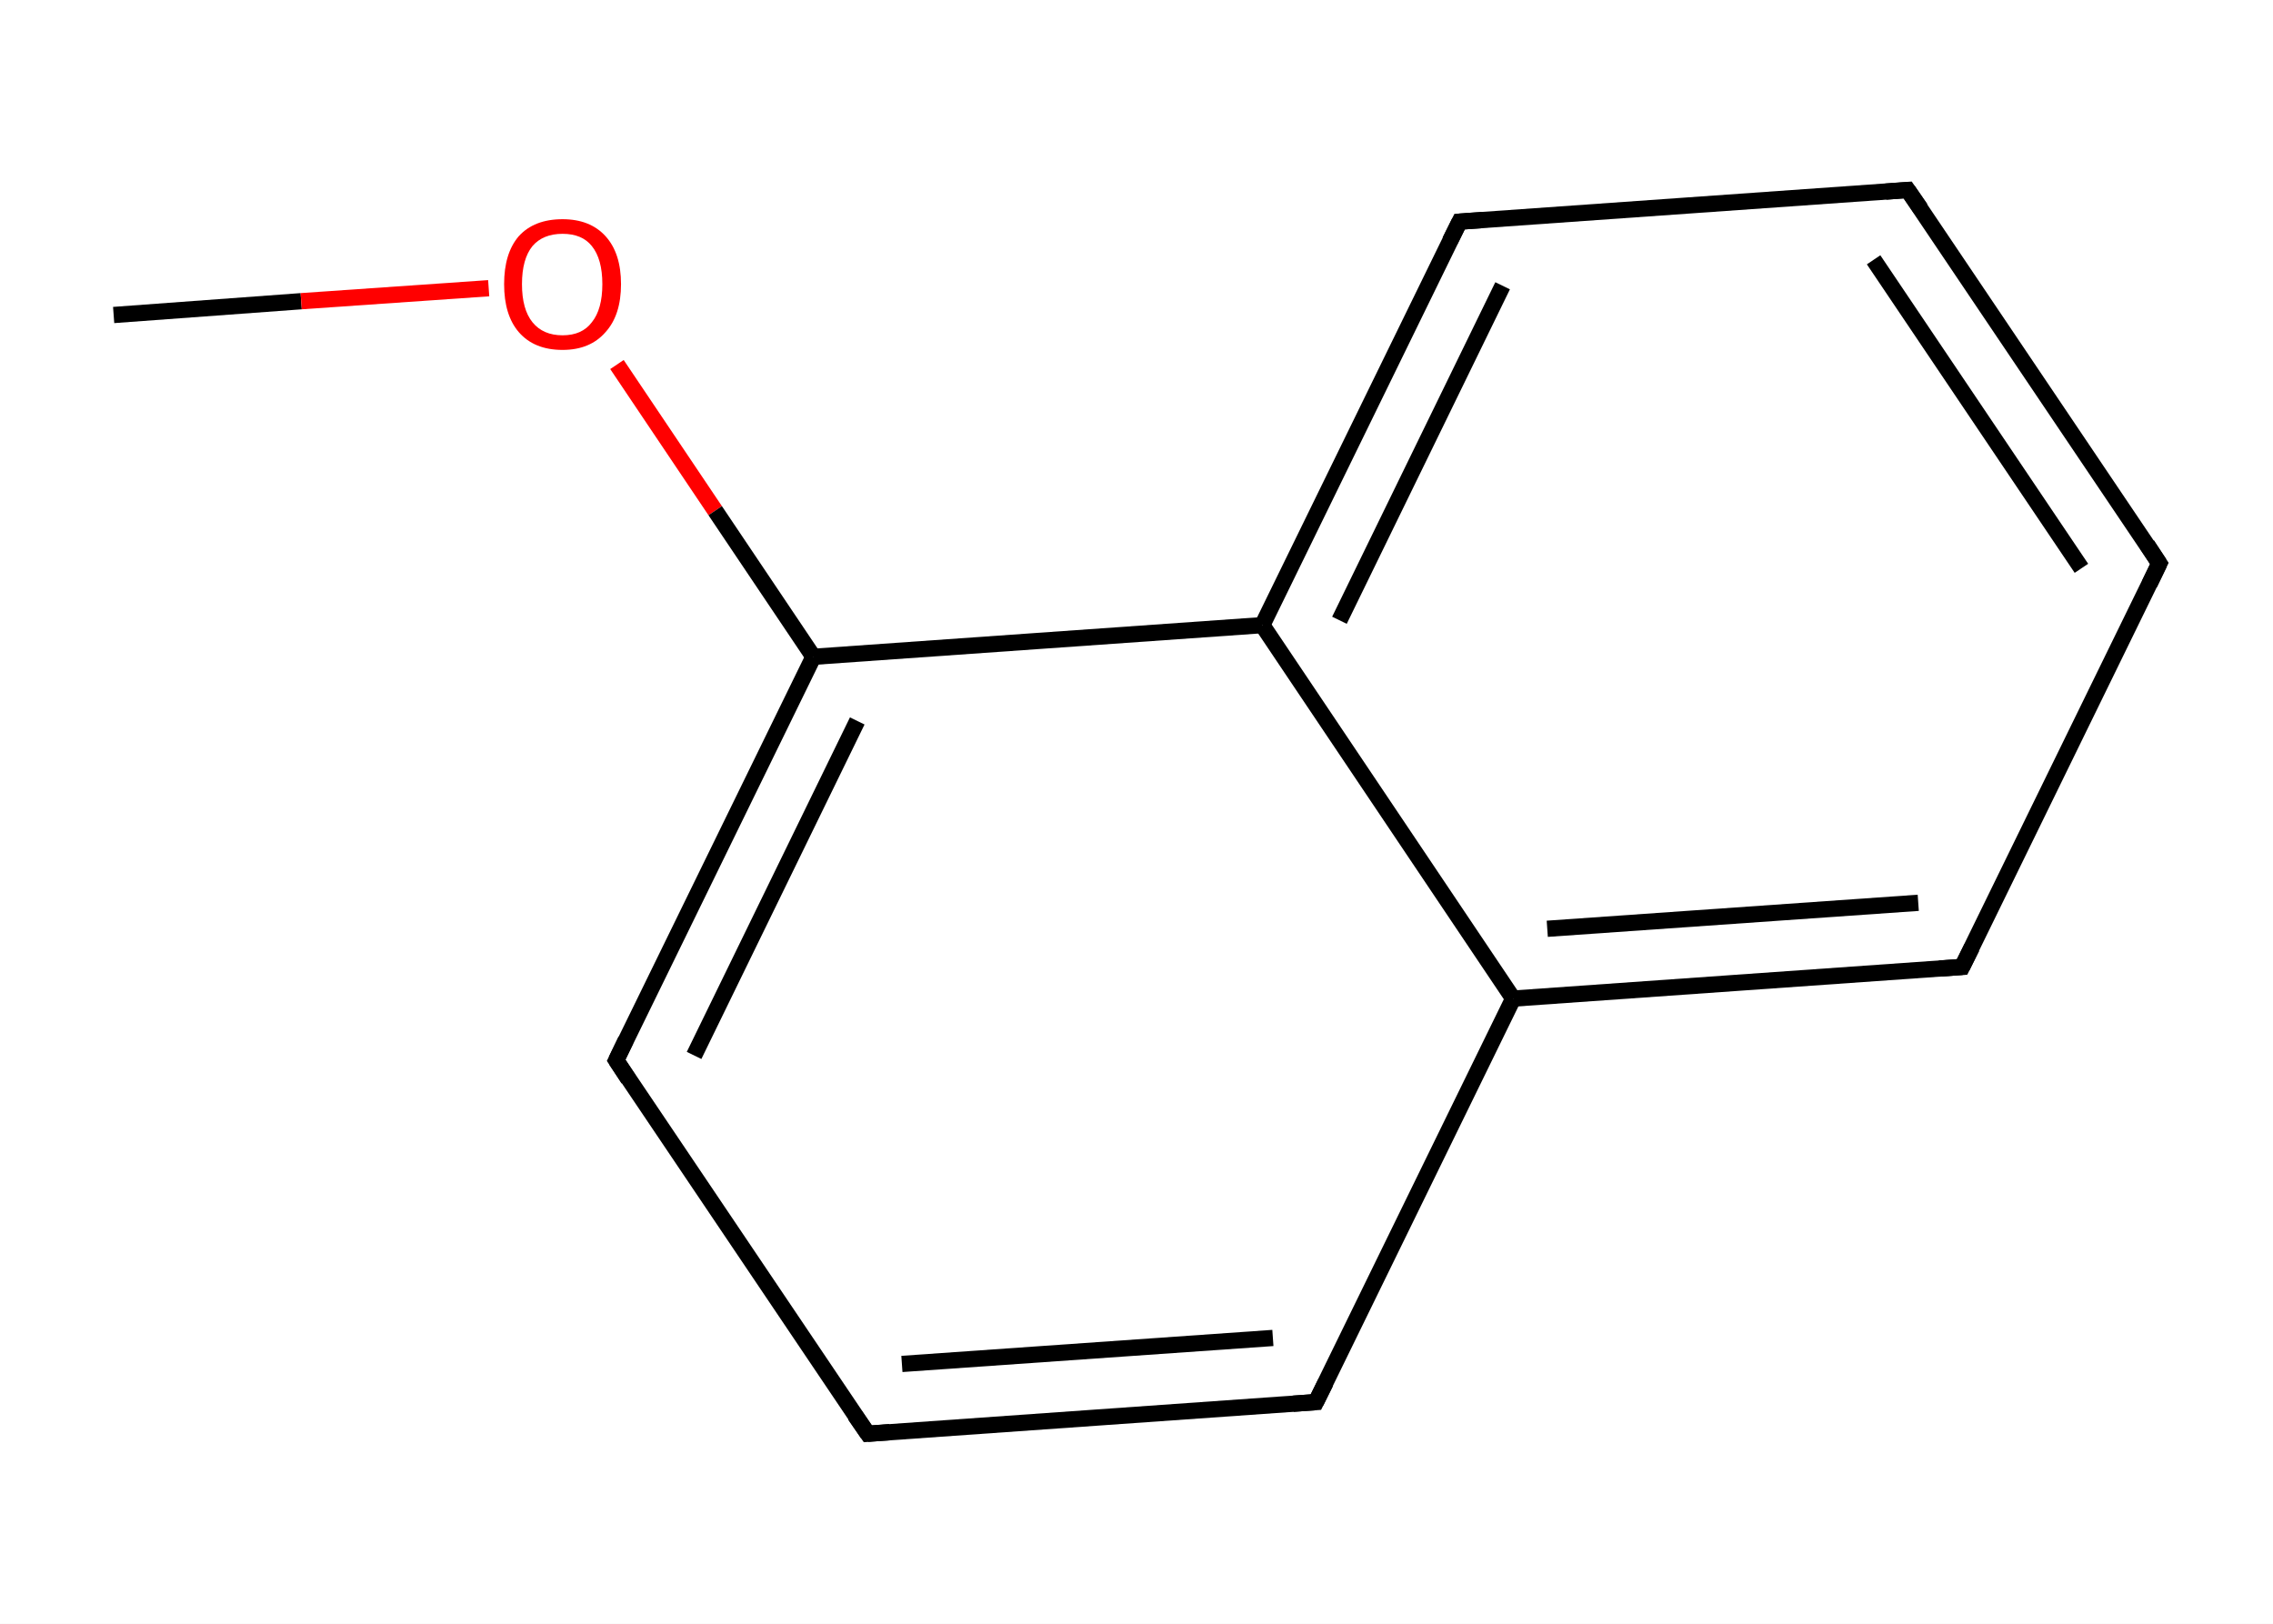
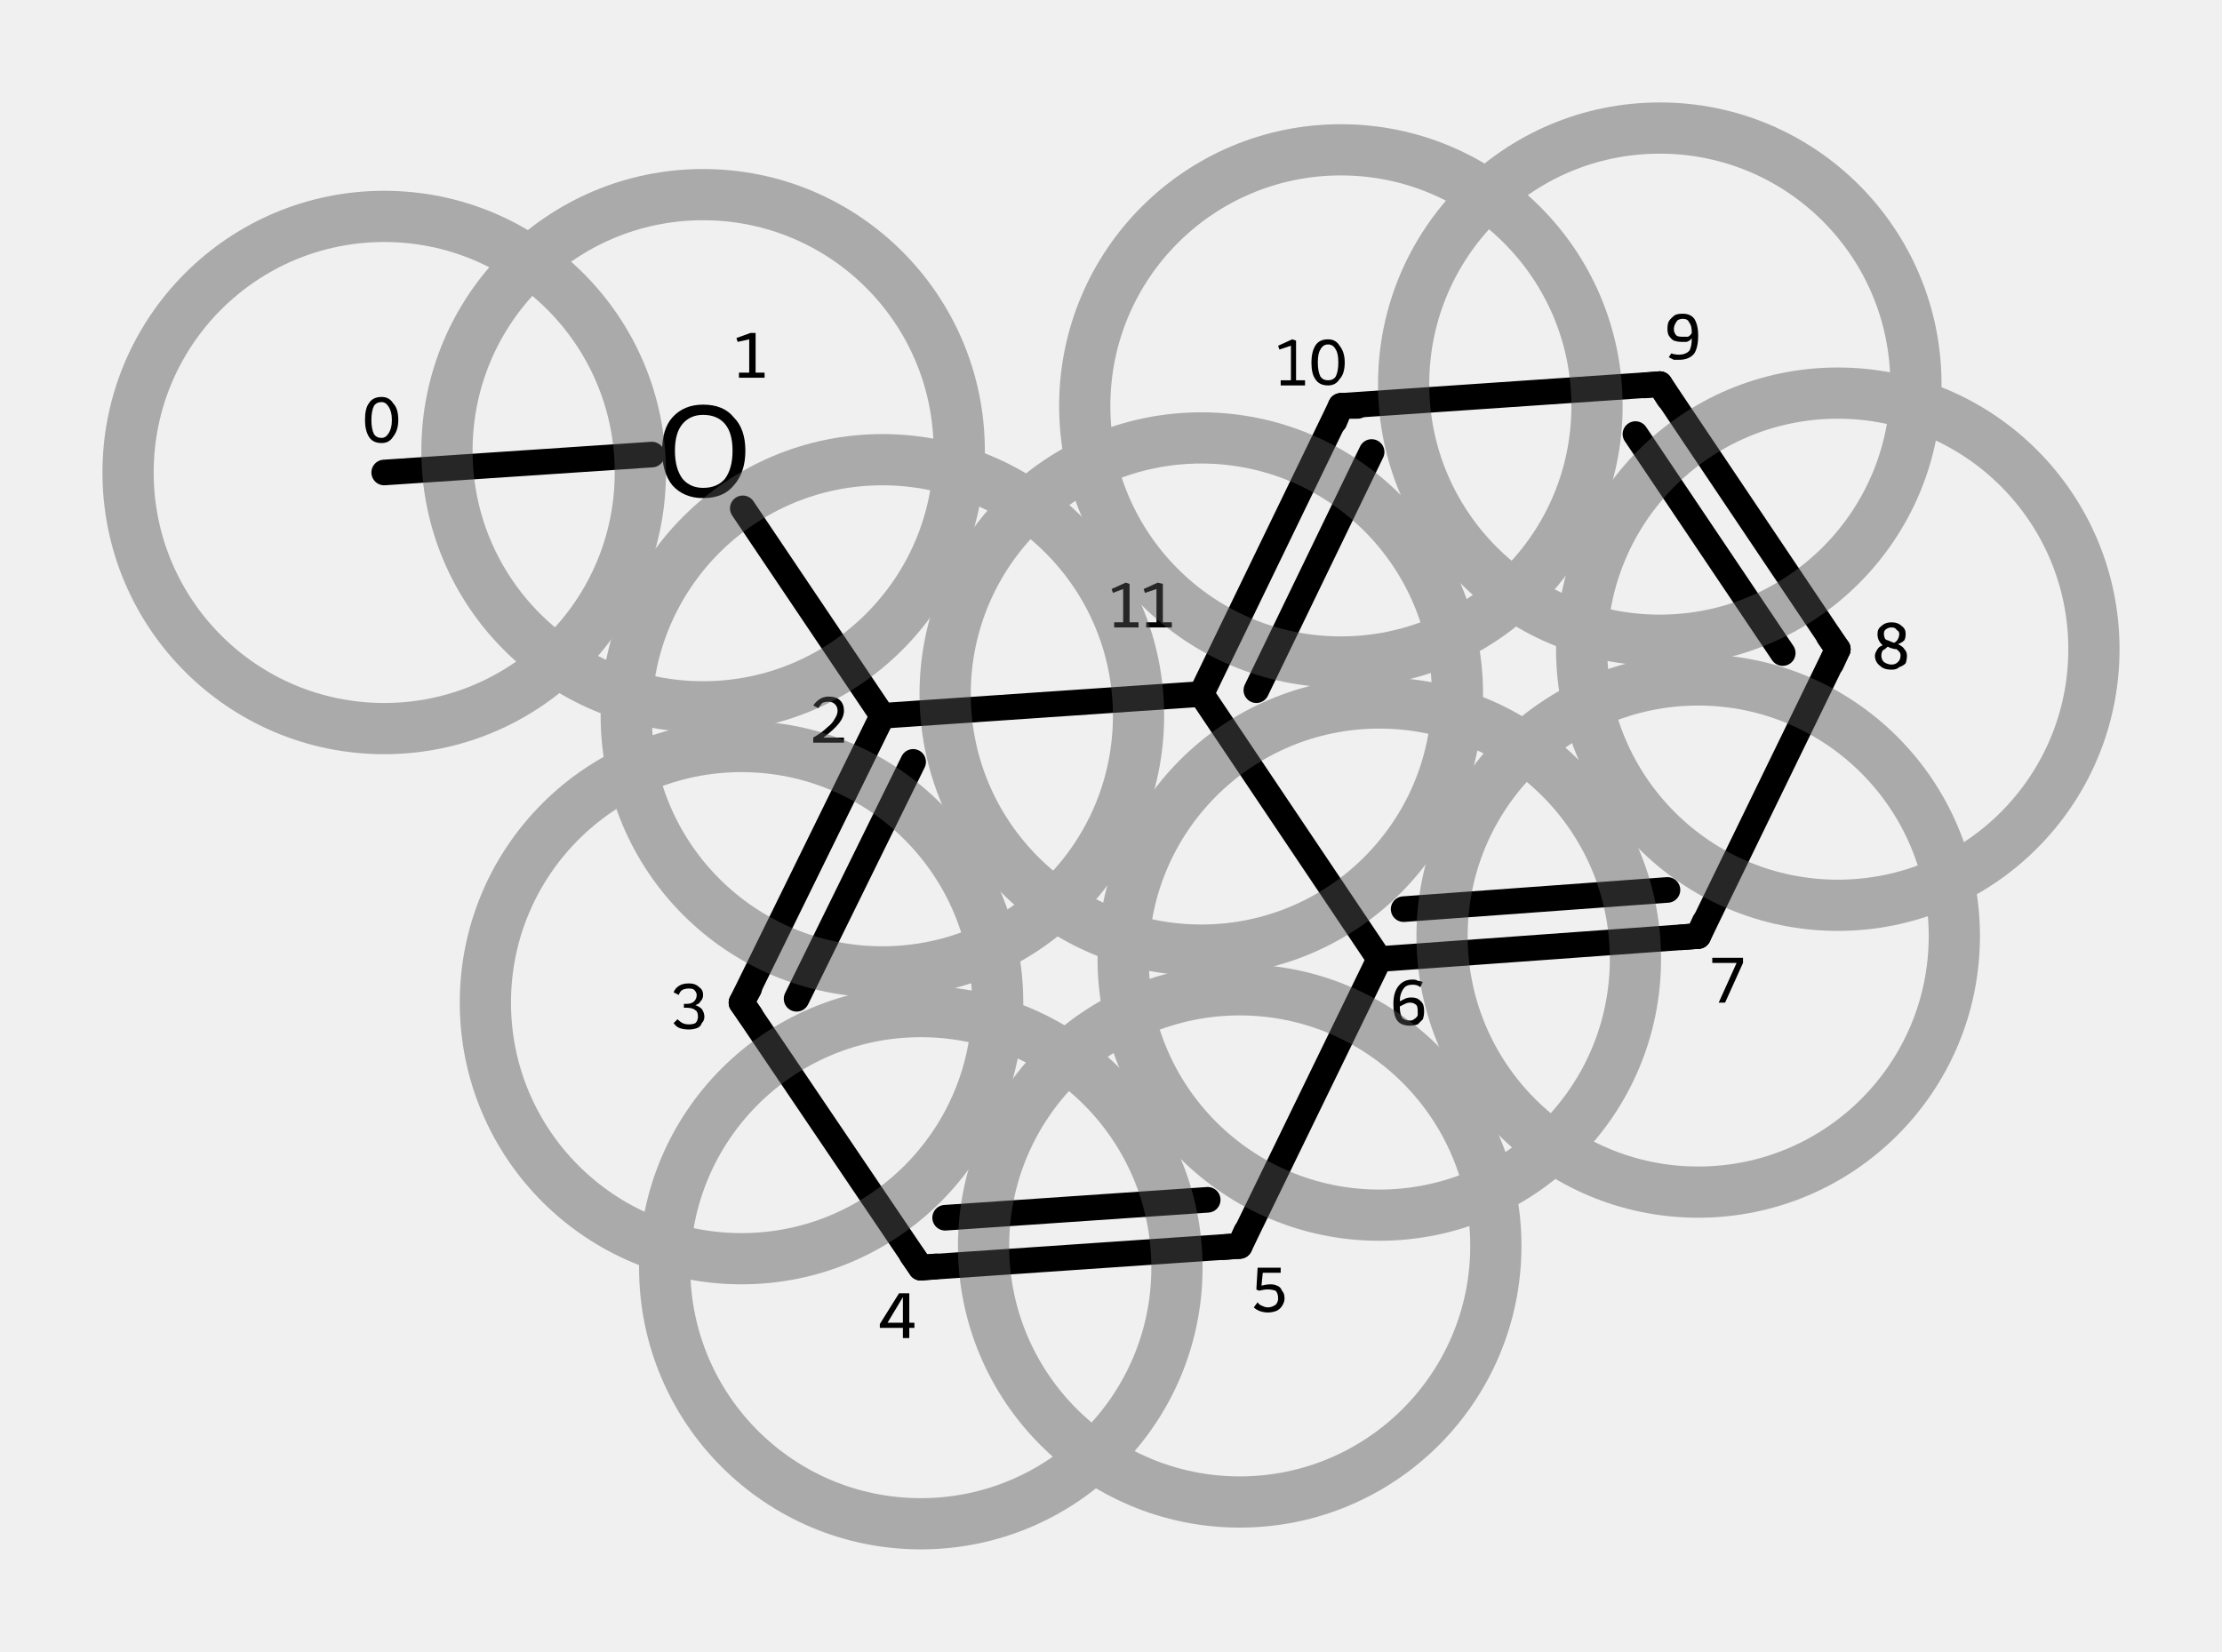
- <svg xmlns="http://www.w3.org/2000/svg" version="1.1" baseProfile="full" xml:space="preserve" width="280px" height="200px" viewBox="0 0 280 200">
-   <rect style="opacity:1.0;fill:#FFFFFF;stroke:none" width="280.0" height="200.0" x="0.0" y="0.0"> </rect>
-   <path class="bond-0 atom-0 atom-1" d="M 14.0,38.8 L 37.1,37.1" style="fill:none;fill-rule:evenodd;stroke:#000000;stroke-width:2.0px;stroke-linecap:butt;stroke-linejoin:miter;stroke-opacity:1" />
-   <path class="bond-0 atom-0 atom-1" d="M 37.1,37.1 L 60.2,35.5" style="fill:none;fill-rule:evenodd;stroke:#FF0000;stroke-width:2.0px;stroke-linecap:butt;stroke-linejoin:miter;stroke-opacity:1" />
-   <path class="bond-1 atom-1 atom-2" d="M 76.0,44.9 L 88.1,62.9" style="fill:none;fill-rule:evenodd;stroke:#FF0000;stroke-width:2.0px;stroke-linecap:butt;stroke-linejoin:miter;stroke-opacity:1" />
-   <path class="bond-1 atom-1 atom-2" d="M 88.1,62.9 L 100.2,80.9" style="fill:none;fill-rule:evenodd;stroke:#000000;stroke-width:2.0px;stroke-linecap:butt;stroke-linejoin:miter;stroke-opacity:1" />
-   <path class="bond-2 atom-2 atom-3" d="M 100.2,80.9 L 75.9,130.6" style="fill:none;fill-rule:evenodd;stroke:#000000;stroke-width:2.0px;stroke-linecap:butt;stroke-linejoin:miter;stroke-opacity:1" />
-   <path class="bond-2 atom-2 atom-3" d="M 105.6,88.8 L 85.5,130.0" style="fill:none;fill-rule:evenodd;stroke:#000000;stroke-width:2.0px;stroke-linecap:butt;stroke-linejoin:miter;stroke-opacity:1" />
-   <path class="bond-3 atom-3 atom-4" d="M 75.9,130.6 L 106.9,176.6" style="fill:none;fill-rule:evenodd;stroke:#000000;stroke-width:2.0px;stroke-linecap:butt;stroke-linejoin:miter;stroke-opacity:1" />
-   <path class="bond-4 atom-4 atom-5" d="M 106.9,176.6 L 162.1,172.7" style="fill:none;fill-rule:evenodd;stroke:#000000;stroke-width:2.0px;stroke-linecap:butt;stroke-linejoin:miter;stroke-opacity:1" />
-   <path class="bond-4 atom-4 atom-5" d="M 111.1,168.0 L 156.8,164.8" style="fill:none;fill-rule:evenodd;stroke:#000000;stroke-width:2.0px;stroke-linecap:butt;stroke-linejoin:miter;stroke-opacity:1" />
-   <path class="bond-5 atom-5 atom-6" d="M 162.1,172.7 L 186.4,123.0" style="fill:none;fill-rule:evenodd;stroke:#000000;stroke-width:2.0px;stroke-linecap:butt;stroke-linejoin:miter;stroke-opacity:1" />
-   <path class="bond-6 atom-6 atom-7" d="M 186.4,123.0 L 241.7,119.1" style="fill:none;fill-rule:evenodd;stroke:#000000;stroke-width:2.0px;stroke-linecap:butt;stroke-linejoin:miter;stroke-opacity:1" />
-   <path class="bond-6 atom-6 atom-7" d="M 190.6,114.4 L 236.3,111.2" style="fill:none;fill-rule:evenodd;stroke:#000000;stroke-width:2.0px;stroke-linecap:butt;stroke-linejoin:miter;stroke-opacity:1" />
-   <path class="bond-7 atom-7 atom-8" d="M 241.7,119.1 L 266.0,69.4" style="fill:none;fill-rule:evenodd;stroke:#000000;stroke-width:2.0px;stroke-linecap:butt;stroke-linejoin:miter;stroke-opacity:1" />
-   <path class="bond-8 atom-8 atom-9" d="M 266.0,69.4 L 235.0,23.4" style="fill:none;fill-rule:evenodd;stroke:#000000;stroke-width:2.0px;stroke-linecap:butt;stroke-linejoin:miter;stroke-opacity:1" />
-   <path class="bond-8 atom-8 atom-9" d="M 256.4,70.0 L 230.8,32.0" style="fill:none;fill-rule:evenodd;stroke:#000000;stroke-width:2.0px;stroke-linecap:butt;stroke-linejoin:miter;stroke-opacity:1" />
-   <path class="bond-9 atom-9 atom-10" d="M 235.0,23.4 L 179.8,27.3" style="fill:none;fill-rule:evenodd;stroke:#000000;stroke-width:2.0px;stroke-linecap:butt;stroke-linejoin:miter;stroke-opacity:1" />
-   <path class="bond-10 atom-10 atom-11" d="M 179.8,27.3 L 155.5,77.0" style="fill:none;fill-rule:evenodd;stroke:#000000;stroke-width:2.0px;stroke-linecap:butt;stroke-linejoin:miter;stroke-opacity:1" />
-   <path class="bond-10 atom-10 atom-11" d="M 185.1,35.2 L 165.0,76.4" style="fill:none;fill-rule:evenodd;stroke:#000000;stroke-width:2.0px;stroke-linecap:butt;stroke-linejoin:miter;stroke-opacity:1" />
-   <path class="bond-11 atom-11 atom-2" d="M 155.5,77.0 L 100.2,80.9" style="fill:none;fill-rule:evenodd;stroke:#000000;stroke-width:2.0px;stroke-linecap:butt;stroke-linejoin:miter;stroke-opacity:1" />
-   <path class="bond-12 atom-11 atom-6" d="M 155.5,77.0 L 186.4,123.0" style="fill:none;fill-rule:evenodd;stroke:#000000;stroke-width:2.0px;stroke-linecap:butt;stroke-linejoin:miter;stroke-opacity:1" />
-   <path d="M 77.1,128.1 L 75.9,130.6 L 77.4,132.9" style="fill:none;stroke:#000000;stroke-width:2.0px;stroke-linecap:butt;stroke-linejoin:miter;stroke-miterlimit:10;stroke-opacity:1;" />
-   <path d="M 105.3,174.3 L 106.9,176.6 L 109.6,176.4" style="fill:none;stroke:#000000;stroke-width:2.0px;stroke-linecap:butt;stroke-linejoin:miter;stroke-miterlimit:10;stroke-opacity:1;" />
-   <path d="M 159.3,172.9 L 162.1,172.7 L 163.3,170.3" style="fill:none;stroke:#000000;stroke-width:2.0px;stroke-linecap:butt;stroke-linejoin:miter;stroke-miterlimit:10;stroke-opacity:1;" />
-   <path d="M 238.9,119.3 L 241.7,119.1 L 242.9,116.7" style="fill:none;stroke:#000000;stroke-width:2.0px;stroke-linecap:butt;stroke-linejoin:miter;stroke-miterlimit:10;stroke-opacity:1;" />
-   <path d="M 264.8,71.9 L 266.0,69.4 L 264.5,67.1" style="fill:none;stroke:#000000;stroke-width:2.0px;stroke-linecap:butt;stroke-linejoin:miter;stroke-miterlimit:10;stroke-opacity:1;" />
-   <path d="M 236.6,25.7 L 235.0,23.4 L 232.3,23.6" style="fill:none;stroke:#000000;stroke-width:2.0px;stroke-linecap:butt;stroke-linejoin:miter;stroke-miterlimit:10;stroke-opacity:1;" />
-   <path d="M 182.6,27.1 L 179.8,27.3 L 178.6,29.7" style="fill:none;stroke:#000000;stroke-width:2.0px;stroke-linecap:butt;stroke-linejoin:miter;stroke-miterlimit:10;stroke-opacity:1;" />
-   <path class="atom-1" d="M 62.1 35.0 Q 62.1 31.2, 63.9 29.1 Q 65.8 27.0, 69.3 27.0 Q 72.7 27.0, 74.6 29.1 Q 76.5 31.2, 76.5 35.0 Q 76.5 38.8, 74.6 40.9 Q 72.7 43.1, 69.3 43.1 Q 65.8 43.1, 63.9 40.9 Q 62.1 38.8, 62.1 35.0 M 69.3 41.3 Q 71.7 41.3, 72.9 39.7 Q 74.2 38.1, 74.2 35.0 Q 74.2 31.9, 72.9 30.3 Q 71.7 28.8, 69.3 28.8 Q 66.9 28.8, 65.6 30.3 Q 64.3 31.9, 64.3 35.0 Q 64.3 38.1, 65.6 39.7 Q 66.9 41.3, 69.3 41.3 " fill="#FF0000" />
+ <svg xmlns="http://www.w3.org/2000/svg" version="1.1" baseProfile="full" xml:space="preserve" width="173.5" height="129.0" viewBox="12.2 2.3 173.5 129.0">
+   <g class="shading">
+     <g id="shading_xeno_97458e4f18" />
+   </g>
+   <g class="mol_halo">
+     <g id="mol_halo_xeno_97458e4f18" />
+   </g>
+   <g class="lines" style="stroke:#000000;stroke-width:2.0;stroke-miterlimit:10;stroke-opacity:1;stroke-linecap:round;stroke-linejoin:round">
+     <g id="lines_xeno_97458e4f18">
+       <path class="bond-0 atom-0 atom-1" d="m42.2 39.2l20.9 -1.4" />
+       <path class="bond-1 atom-1 atom-2" d="m70.2 42l10.9 16.2" />
+       <path class="bond-2 atom-2 atom-3" d="m81.1 58.2l-11 22.4" />
+       <path class="bond-2 atom-2 atom-3" d="m83.5 61.8l-9.1 18.5" />
+       <path class="bond-3 atom-3 atom-4" d="m70.1 80.6l14 20.7" />
+       <path class="bond-4 atom-4 atom-5" d="m84.1 101.3l24.9 -1.7" />
+       <path class="bond-4 atom-4 atom-5" d="m86 97.4l20.5 -1.4" />
+       <use href="#s0_xeno_97458e4f18" x="109" y="99.6" class="bond-5 atom-5 atom-6" />
+       <path class="bond-6 atom-6 atom-7" d="m119.9 77.2l24.9 -1.8" />
+       <path class="bond-6 atom-6 atom-7" d="m121.8 73.3l20.6 -1.5" />
+       <use href="#s0_xeno_97458e4f18" x="144.8" y="75.4" class="bond-7 atom-7 atom-8" />
+       <path class="bond-8 atom-8 atom-9" d="m155.7 53l-13.9 -20.7" />
+       <path class="bond-8 atom-8 atom-9" d="m151.4 53.3l-11.5 -17.1" />
+       <use href="#s1_xeno_97458e4f18" x="141.8" y="32.3" class="bond-9 atom-9 atom-10" />
+       <path class="bond-10 atom-10 atom-11" d="m116.9 34l-10.9 22.5" />
+       <path class="bond-10 atom-10 atom-11" d="m119.3 37.6l-9 18.6" />
+       <use href="#s1_xeno_97458e4f18" x="106" y="56.5" class="bond-11 atom-11 atom-2" />
+       <path class="bond-12 atom-11 atom-6" d="m106 56.5l13.9 20.7" />
+       <path d="m70.7 79.5l-0.6 1.1 l0.7 1" />
+       <path d="m83.4 100.3l0.7 1 l1.2 -0.1" />
+       <use href="#s2_xeno_97458e4f18" x="107.7" y="99.7" />
+       <use href="#s2_xeno_97458e4f18" x="143.5" y="75.5" />
+       <path d="m155.2 54.1l0.5 -1.1 l-0.7 -1" />
+       <path d="m142.5 33.4l-0.7 -1.1 l-1.2 0.1" />
+       <path d="m118.2 34l-1.3 0 l-0.5 1.2" />
+     </g>
+   </g>
+   <g class="text">
+     <g id="text_xeno_97458e4f18">
+       <path class="atom-1" d="M 63.9 37.5 Q 63.9 35.8, 64.7 34.9 Q 65.6 33.9, 67.1 33.9 Q 68.7 33.9, 69.5 34.9 Q 70.4 35.8, 70.4 37.5 Q 70.4 39.2, 69.5 40.2 Q 68.7 41.2, 67.1 41.2 Q 65.6 41.2, 64.7 40.2 Q 63.9 39.2, 63.9 37.5 M 67.1 40.4 Q 68.2 40.4, 68.8 39.7 Q 69.4 38.9, 69.4 37.5 Q 69.4 36.1, 68.8 35.4 Q 68.2 34.7, 67.1 34.7 Q 66.1 34.7, 65.5 35.4 Q 64.9 36.1, 64.9 37.5 Q 64.9 38.9, 65.5 39.7 Q 66.1 40.4, 67.1 40.4 " />
+       <path class="note" d="m42 36.9q-0.7 0 -1 -0.5q-0.3 -0.5 -0.3 -1.3q0 -0.9 0.3 -1.3q0.3 -0.5 1 -0.5q0.6 0 0.9 0.5q0.4 0.4 0.4 1.3q0 0.8 -0.4 1.3q-0.3 0.5 -0.9 0.5m0 -0.4q0.3 0 0.5 -0.3q0.3 -0.4 0.3 -1.1q0 -0.7 -0.3 -1.1q-0.2 -0.3 -0.5 -0.3q-0.4 0 -0.6 0.3q-0.2 0.4 -0.2 1.1q0 0.7 0.2 1.1q0.2 0.3 0.6 0.3" />
+       <path class="note" d="m69.9 31.4l0.8 0 l0 -2.6 l-0.9 0.2 l-0.1 -0.3 l1.1 -0.4 l0.4 0 l0 3.1 l0.7 0 l0 0.4 l-2 0 l0 -0.4" />
+       <path class="note" d="m75.7 57.4q0.2 -0.3 0.5 -0.5q0.3 -0.2 0.7 -0.2q0.6 0 0.9 0.3q0.3 0.3 0.3 0.8q0 0.5 -0.4 1q-0.4 0.5 -1.2 1.1l1.6 0 l0 0.4 l-2.4 0 l0 -0.4 q0.7 -0.4 1.1 -0.8q0.4 -0.3 0.6 -0.7q0.2 -0.3 0.2 -0.6q0 -0.3 -0.2 -0.5q-0.2 -0.2 -0.5 -0.2q-0.3 0 -0.5 0.1q-0.1 0.1 -0.3 0.4l-0.4 -0.2" />
+       <path class="note" d="m66.5 80.8q0.3 0.1 0.5 0.3q0.2 0.3 0.2 0.6q0 0.3 -0.2 0.5q-0.1 0.3 -0.4 0.4q-0.3 0.1 -0.6 0.1q-0.4 0 -0.7 -0.1q-0.3 -0.1 -0.5 -0.4l0.3 -0.3 q0.2 0.2 0.4 0.3q0.2 0.1 0.5 0.1q0.3 0 0.5 -0.1q0.2 -0.2 0.2 -0.5q0 -0.4 -0.2 -0.5q-0.2 -0.2 -0.7 -0.2l-0.2 0 l0 -0.3 l0.2 0 q0.4 0 0.6 -0.2q0.2 -0.2 0.2 -0.5q0 -0.2 -0.2 -0.4q-0.1 -0.1 -0.4 -0.1q-0.3 0 -0.5 0.1q-0.2 0.1 -0.3 0.4l-0.4 -0.2 q0.1 -0.3 0.4 -0.5q0.3 -0.2 0.8 -0.2q0.5 0 0.8 0.3q0.3 0.2 0.3 0.6q0 0.3 -0.2 0.5q-0.1 0.2 -0.4 0.3" />
+       <path class="note" d="m83.2 105.6l0.4 0 l0 0.4 l-0.4 0 l0 0.8 l-0.5 0 l0 -0.8 l-1.8 0 l0 -0.3 l1.5 -2.4 l0.8 0 l0 2.3 m-1.7 0l1.2 0 l0 -2 l-1.2 2" />
+       <path class="note" d="m111.4 102.6q0.3 0 0.5 0.1q0.3 0.1 0.4 0.4q0.2 0.2 0.2 0.6q0 0.3 -0.2 0.6q-0.2 0.3 -0.5 0.4q-0.3 0.1 -0.6 0.1q-0.3 0 -0.6 -0.1q-0.3 -0.1 -0.5 -0.3l0.3 -0.4 q0.1 0.2 0.4 0.3q0.2 0.1 0.4 0.1q0.3 0 0.6 -0.2q0.2 -0.2 0.2 -0.5q0 -0.4 -0.2 -0.6q-0.3 -0.1 -0.6 -0.1q-0.3 0 -0.7 0.1l-0.2 -0.1 l0.1 -1.7 l1.8 0 l0 0.4 l-1.4 0 l-0.1 1 q0.4 -0.1 0.7 -0.1" />
+       <path class="note" d="m122.4 80.2q0.3 0 0.5 0.1q0.3 0.2 0.4 0.4q0.1 0.2 0.1 0.6q0 0.3 -0.1 0.6q-0.2 0.2 -0.4 0.4q-0.3 0.1 -0.6 0.1q-0.7 0 -1 -0.4q-0.3 -0.4 -0.3 -1.3q0 -0.9 0.4 -1.4q0.4 -0.5 1.1 -0.5q0.3 0 0.4 0.1q0.2 0 0.4 0.1l-0.2 0.4 q-0.2 -0.2 -0.6 -0.2q-0.5 0 -0.7 0.3q-0.3 0.4 -0.3 1q0.2 -0.1 0.4 -0.2q0.2 -0.1 0.5 -0.1m-0.1 1.8q0.2 0 0.3 -0.1q0.2 -0.1 0.3 -0.3q0 -0.1 0 -0.3q0 -0.4 -0.1 -0.5q-0.2 -0.2 -0.5 -0.2q-0.2 0 -0.4 0.1q-0.2 0.1 -0.4 0.2q0 0.6 0.2 0.9q0.2 0.2 0.6 0.2" />
+       <path class="note" d="m147.8 77.5l-1.9 0 l0 -0.4 l2.4 0 l0 0.4 l-1.4 3.1 l-0.5 0 l1.4 -3.1" />
+       <path class="note" d="m160.4 52.6q0.4 0.2 0.5 0.4q0.2 0.2 0.2 0.5q0 0.3 -0.1 0.6q-0.2 0.2 -0.5 0.3q-0.2 0.2 -0.6 0.2q-0.6 0 -0.9 -0.3q-0.4 -0.3 -0.4 -0.8q0 -0.2 0.2 -0.5q0.1 -0.2 0.4 -0.3q-0.2 -0.2 -0.3 -0.4q-0.1 -0.2 -0.1 -0.5q0 -0.4 0.3 -0.6q0.3 -0.3 0.8 -0.3q0.5 0 0.8 0.3q0.3 0.2 0.3 0.6q0 0.3 -0.1 0.5q-0.2 0.2 -0.5 0.3m-0.5 -1.3q-0.3 0 -0.5 0.2q-0.1 0.1 -0.1 0.3q0 0.2 0.1 0.4q0.1 0.1 0.2 0.1q0.2 0.1 0.5 0.2q0.2 -0.1 0.3 -0.3q0.1 -0.2 0.1 -0.4q0 -0.2 -0.2 -0.3q-0.1 -0.2 -0.4 -0.2m0 2.9q0.3 0 0.5 -0.2q0.2 -0.2 0.2 -0.5q0 -0.2 -0.1 -0.3q-0.1 -0.1 -0.2 -0.2q-0.2 0 -0.5 -0.1l-0.2 -0.1 q-0.2 0.2 -0.4 0.3q-0.1 0.2 -0.1 0.4q0 0.3 0.2 0.5q0.3 0.2 0.6 0.2" />
+       <path class="note" d="m143.6 26.8q0.6 0 0.9 0.4q0.3 0.5 0.3 1.3q0 0.9 -0.3 1.4q-0.4 0.5 -1.2 0.5q-0.2 0 -0.4 0q-0.2 -0.1 -0.4 -0.2l0.2 -0.3 q0.3 0.1 0.6 0.1q0.5 0 0.8 -0.3q0.2 -0.3 0.2 -1q-0.1 0.2 -0.4 0.3q-0.2 0 -0.4 0q-0.3 0 -0.6 -0.1q-0.2 -0.1 -0.4 -0.4q-0.1 -0.2 -0.1 -0.5q0 -0.4 0.1 -0.6q0.2 -0.3 0.5 -0.5q0.2 -0.1 0.6 -0.1m-0.7 1.2q0 0.3 0.2 0.5q0.1 0.1 0.5 0.1q0.2 0 0.4 0q0.2 -0.1 0.3 -0.3q0 -0.6 -0.2 -0.8q-0.1 -0.3 -0.5 -0.3q-0.2 0 -0.4 0.1q-0.1 0.1 -0.2 0.3q-0.1 0.2 -0.1 0.4" />
+       <path class="note" d="m112.2 32l0.8 0 l0 -2.7 l-0.9 0.3 l-0.1 -0.3 l1.1 -0.5 l0.3 0.1 l0 3.1 l0.7 0 l0 0.4 l-1.9 0 l0 -0.4" />
+       <path class="note" d="m115.9 32.4q-0.7 0 -1 -0.5q-0.3 -0.4 -0.3 -1.3q0 -0.8 0.3 -1.3q0.3 -0.5 1 -0.5q0.6 0 0.9 0.5q0.4 0.5 0.4 1.3q0 0.9 -0.4 1.3q-0.3 0.5 -0.9 0.5m0 -0.4q0.4 0 0.6 -0.3q0.2 -0.4 0.2 -1.1q0 -0.7 -0.2 -1q-0.2 -0.4 -0.6 -0.4q-0.4 0 -0.6 0.4q-0.2 0.3 -0.2 1q0 0.7 0.2 1.1q0.2 0.3 0.6 0.3" />
+       <path class="note" d="m99.2 50.9l0.7 0 l0 -2.6 l-0.8 0.3 l-0.1 -0.3 l1.1 -0.5 l0.3 0.1 l0 3 l0.7 0 l0 0.4 l-1.9 0 l0 -0.4" />
+       <path class="note" d="m101.7 50.9l0.8 0 l0 -2.6 l-0.9 0.3 l-0.1 -0.3 l1.1 -0.5 l0.4 0.1 l0 3 l0.7 0 l0 0.4 l-2 0 l0 -0.4" />
+     </g>
+   </g>
+   <g class="overlay">
+     <g id="overlay_xeno_97458e4f18" />
+     <use href="#mark_xeno_97458e4f18" class="halo" stroke="#555" opacity="0.45" style="fill:none;stroke-width:4.0" />
+     <g class="mark" style="fill:none;stroke-width:2.0;opacity:0.7">
+       <g id="mark_xeno_97458e4f18">
+         <circle r="20.0" cx="42.2" cy="39.2" class="atom-0" />
+         <circle r="20.0" cx="67.1" cy="37.5" class="atom-1" />
+         <circle r="20.0" cx="81.1" cy="58.2" class="atom-2" />
+         <circle r="20.0" cx="70.1" cy="80.6" class="atom-3" />
+         <circle r="20.0" cx="84.1" cy="101.3" class="atom-4" />
+         <circle r="20.0" cx="109.0" cy="99.6" class="atom-5" />
+         <circle r="20.0" cx="119.9" cy="77.2" class="atom-6" />
+         <circle r="20.0" cx="144.8" cy="75.4" class="atom-7" />
+         <circle r="20.0" cx="155.7" cy="53.0" class="atom-8" />
+         <circle r="20.0" cx="141.8" cy="32.3" class="atom-9" />
+         <circle r="20.0" cx="116.9" cy="34.0" class="atom-10" />
+         <circle r="20.0" cx="106.0" cy="56.5" class="atom-11" />
+       </g>
+     </g>
+   </g>
+   <defs>
+     <path id="s0_xeno_97458e4f18" d="M0,0l10.9 -22.4" />
+     <path id="s1_xeno_97458e4f18" d="M0,0l-24.9 1.7" />
+     <path id="s2_xeno_97458e4f18" d="M0,0l1.3 -0.1 l0.5 -1.1" />
+   </defs>
</svg>
